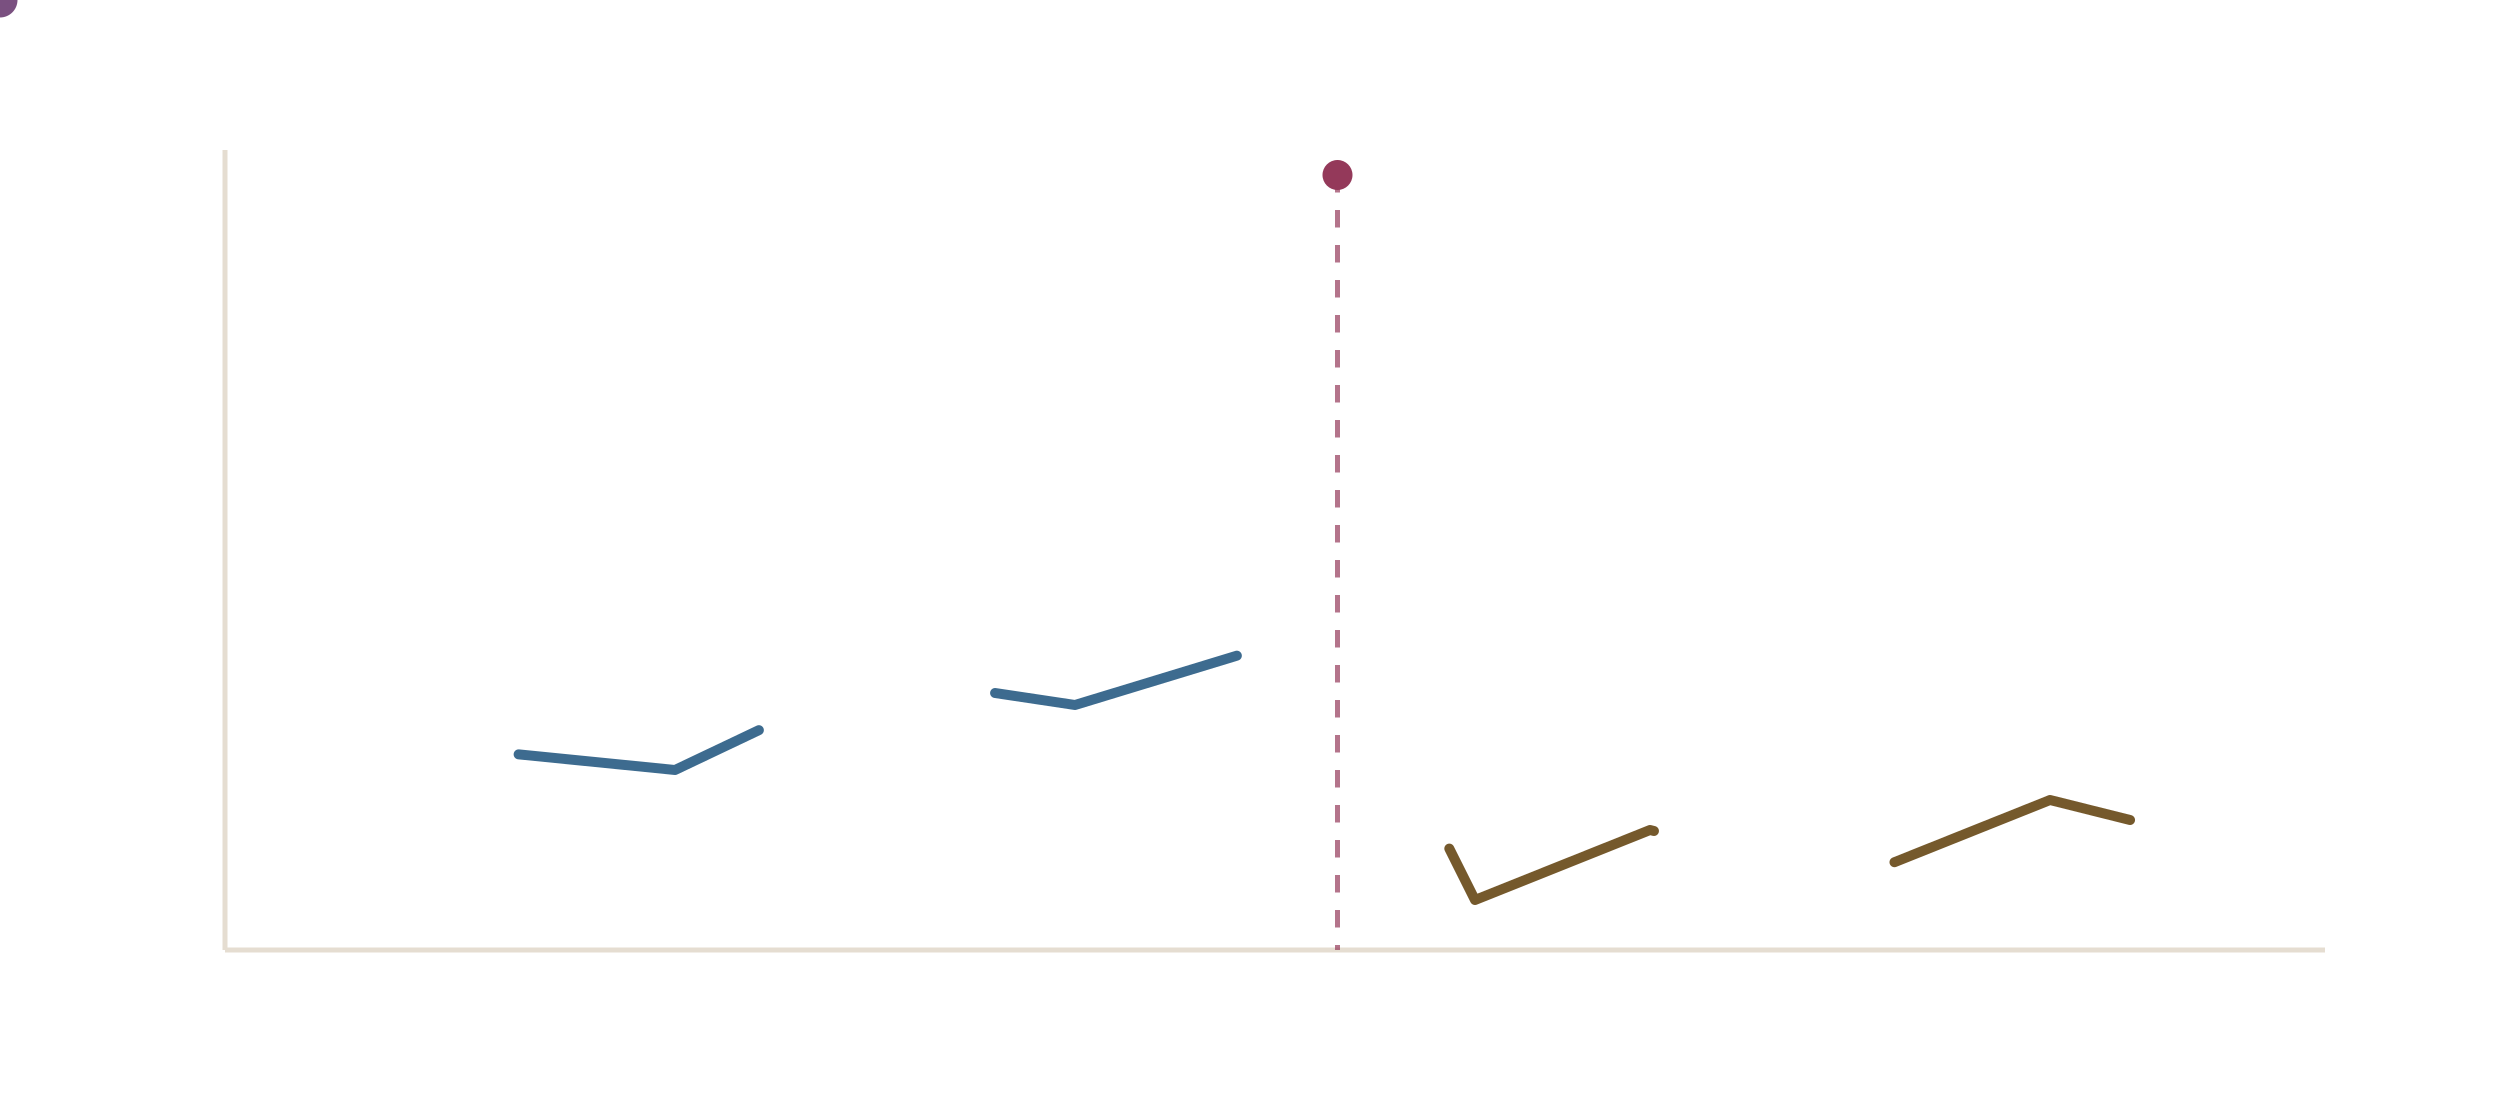
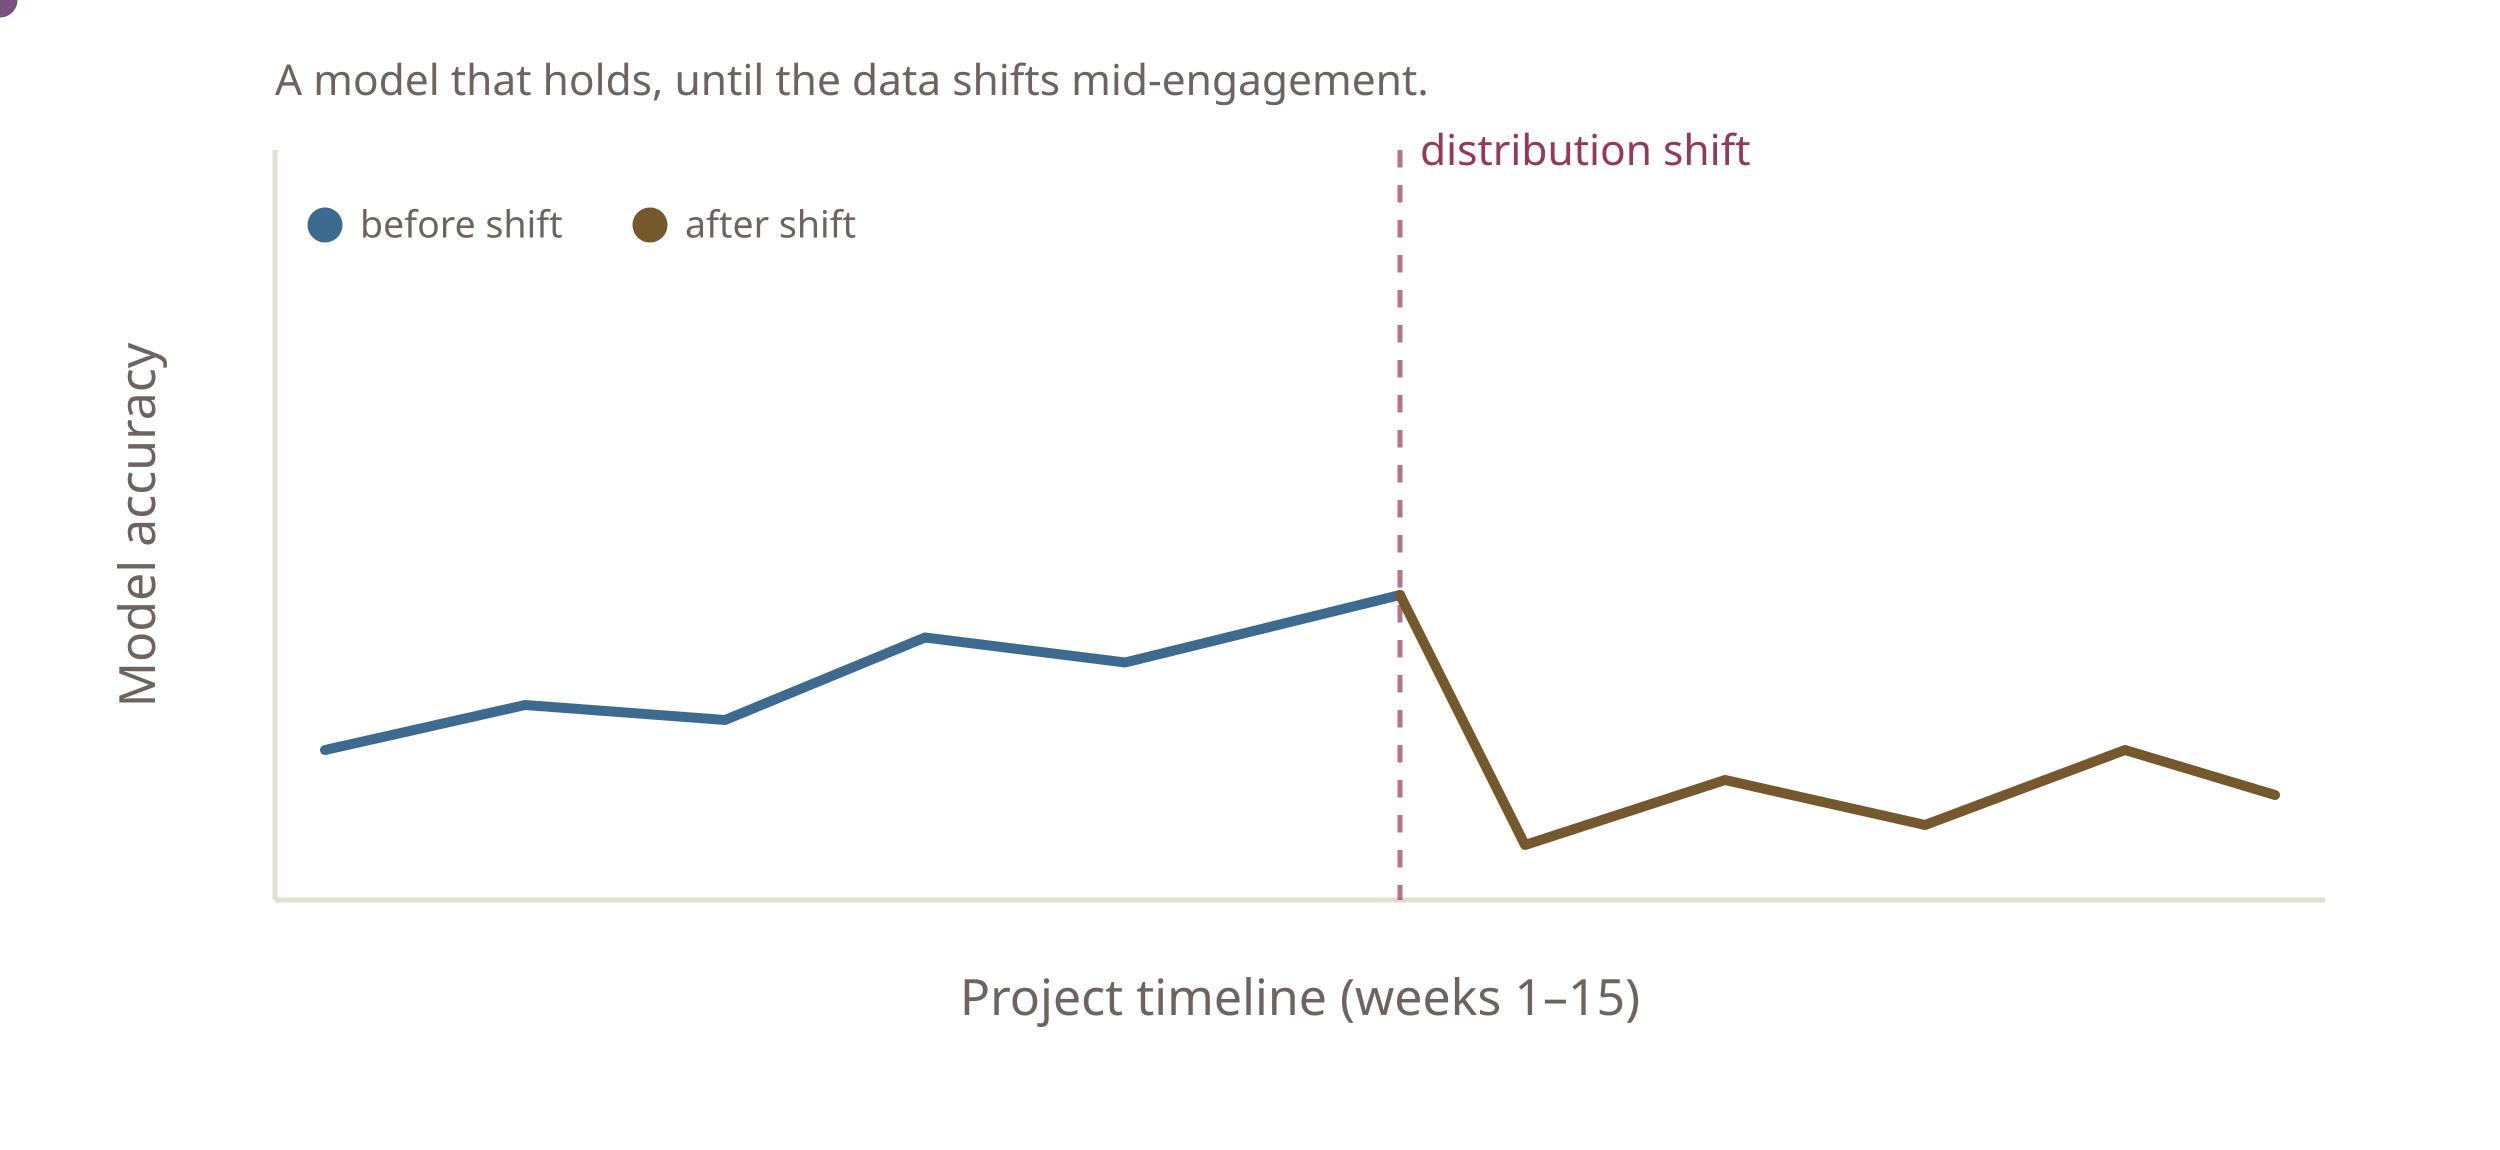
- <svg xmlns="http://www.w3.org/2000/svg" viewBox="0 0 1000 440" role="img" aria-label="A time-series line that rises steadily then breaks and drops at a marked distribution-shift point">
-   <rect width="1000" height="440" fill="#ffffff" />
-   <line x1="90" y1="60" x2="90" y2="380" stroke="#e5ddd1" stroke-width="2" />
-   <line x1="90" y1="380" x2="930" y2="380" stroke="#e5ddd1" stroke-width="2" />
-   <line x1="535" y1="70" x2="535" y2="380" stroke="#94395a" stroke-width="2" stroke-dasharray="7 7" opacity="0.7" />
-   <circle cx="535" cy="70" r="6" fill="#94395a">
-     <animate attributeName="r" values="5;9;5" dur="1.8s" repeatCount="indefinite" />
+ <svg xmlns="http://www.w3.org/2000/svg" viewBox="0 0 1000 460" role="img" aria-label="Time series of model accuracy over a 15-week project that rises steadily then drops sharply at a marked distribution-shift point and stays degraded">
+   <rect width="1000" height="460" fill="#ffffff" />
+   <line x1="110" y1="60" x2="110" y2="360" stroke="#e5ddd1" stroke-width="2" />
+   <line x1="110" y1="360" x2="930" y2="360" stroke="#e5ddd1" stroke-width="2" />
+   <line x1="560" y1="60" x2="560" y2="360" stroke="#94395a" stroke-width="2" stroke-dasharray="7 7" opacity="0.7" />
+   <text x="568" y="66" font-family="DM Sans, sans-serif" font-size="17" fill="#94395a" text-anchor="start">distribution shift</text>
+   <path d="M130,300 L210,282 L290,288 L370,255 L450,265 L560,238" fill="none" stroke="#3d6b8f" stroke-width="4" stroke-linecap="round" stroke-linejoin="round" />
+   <path d="M560,238 L610,338 L690,312 L770,330 L850,300 L910,318" fill="none" stroke="#75592c" stroke-width="4" stroke-linecap="round" stroke-linejoin="round" />
+   <circle r="7" fill="#7a5080">
+     <animateMotion dur="5s" repeatCount="indefinite" path="M130,300 L210,282 L290,288 L370,255 L450,265 L560,238 L610,338 L690,312 L770,330 L850,300 L910,318" />
  </circle>
-   <path d="M110,320 L190,300 L270,308 L350,270 L430,282 L535,250" fill="none" stroke="#3d6b8f" stroke-width="4" stroke-linecap="round" stroke-linejoin="round" pathLength="100" stroke-dasharray="100" stroke-dashoffset="100">
-     <animate attributeName="stroke-dashoffset" values="100;0" dur="1.1s" fill="freeze" />
-   </path>
-   <path d="M535,250 L590,360 L660,332 L740,352 L820,320 L900,340" fill="none" stroke="#75592c" stroke-width="4" stroke-linecap="round" stroke-linejoin="round" pathLength="100" stroke-dasharray="100" stroke-dashoffset="100">
-     <animate attributeName="stroke-dashoffset" values="100;0" dur="1.1s" begin="1.1s" fill="freeze" />
-   </path>
-   <circle r="7" fill="#7a5080">
-     <animateMotion dur="4.5s" begin="2.3s" repeatCount="indefinite" path="M110,320 L190,300 L270,308 L350,270 L430,282 L535,250 L590,360 L660,332 L740,352 L820,320 L900,340" />
-   </circle>
+   <text x="520" y="406" font-family="DM Sans, sans-serif" font-size="20" fill="#6d635f" text-anchor="middle">Project timeline (weeks 1–15)</text>
+   <text x="0" y="0" font-family="DM Sans, sans-serif" font-size="20" fill="#6d635f" text-anchor="middle" transform="translate(62,210) rotate(-90)">Model accuracy</text>
+   <text x="110" y="38" font-family="DM Sans, sans-serif" font-size="17" fill="#6d635f" text-anchor="start">A model that holds, until the data shifts mid-engagement.</text>
+   <circle cx="130" cy="90" r="7" fill="#3d6b8f" />
+   <text x="144" y="95" font-family="DM Sans, sans-serif" font-size="15" fill="#6d635f" text-anchor="start">before shift</text>
+   <circle cx="260" cy="90" r="7" fill="#75592c" />
+   <text x="274" y="95" font-family="DM Sans, sans-serif" font-size="15" fill="#6d635f" text-anchor="start">after shift</text>
</svg>
